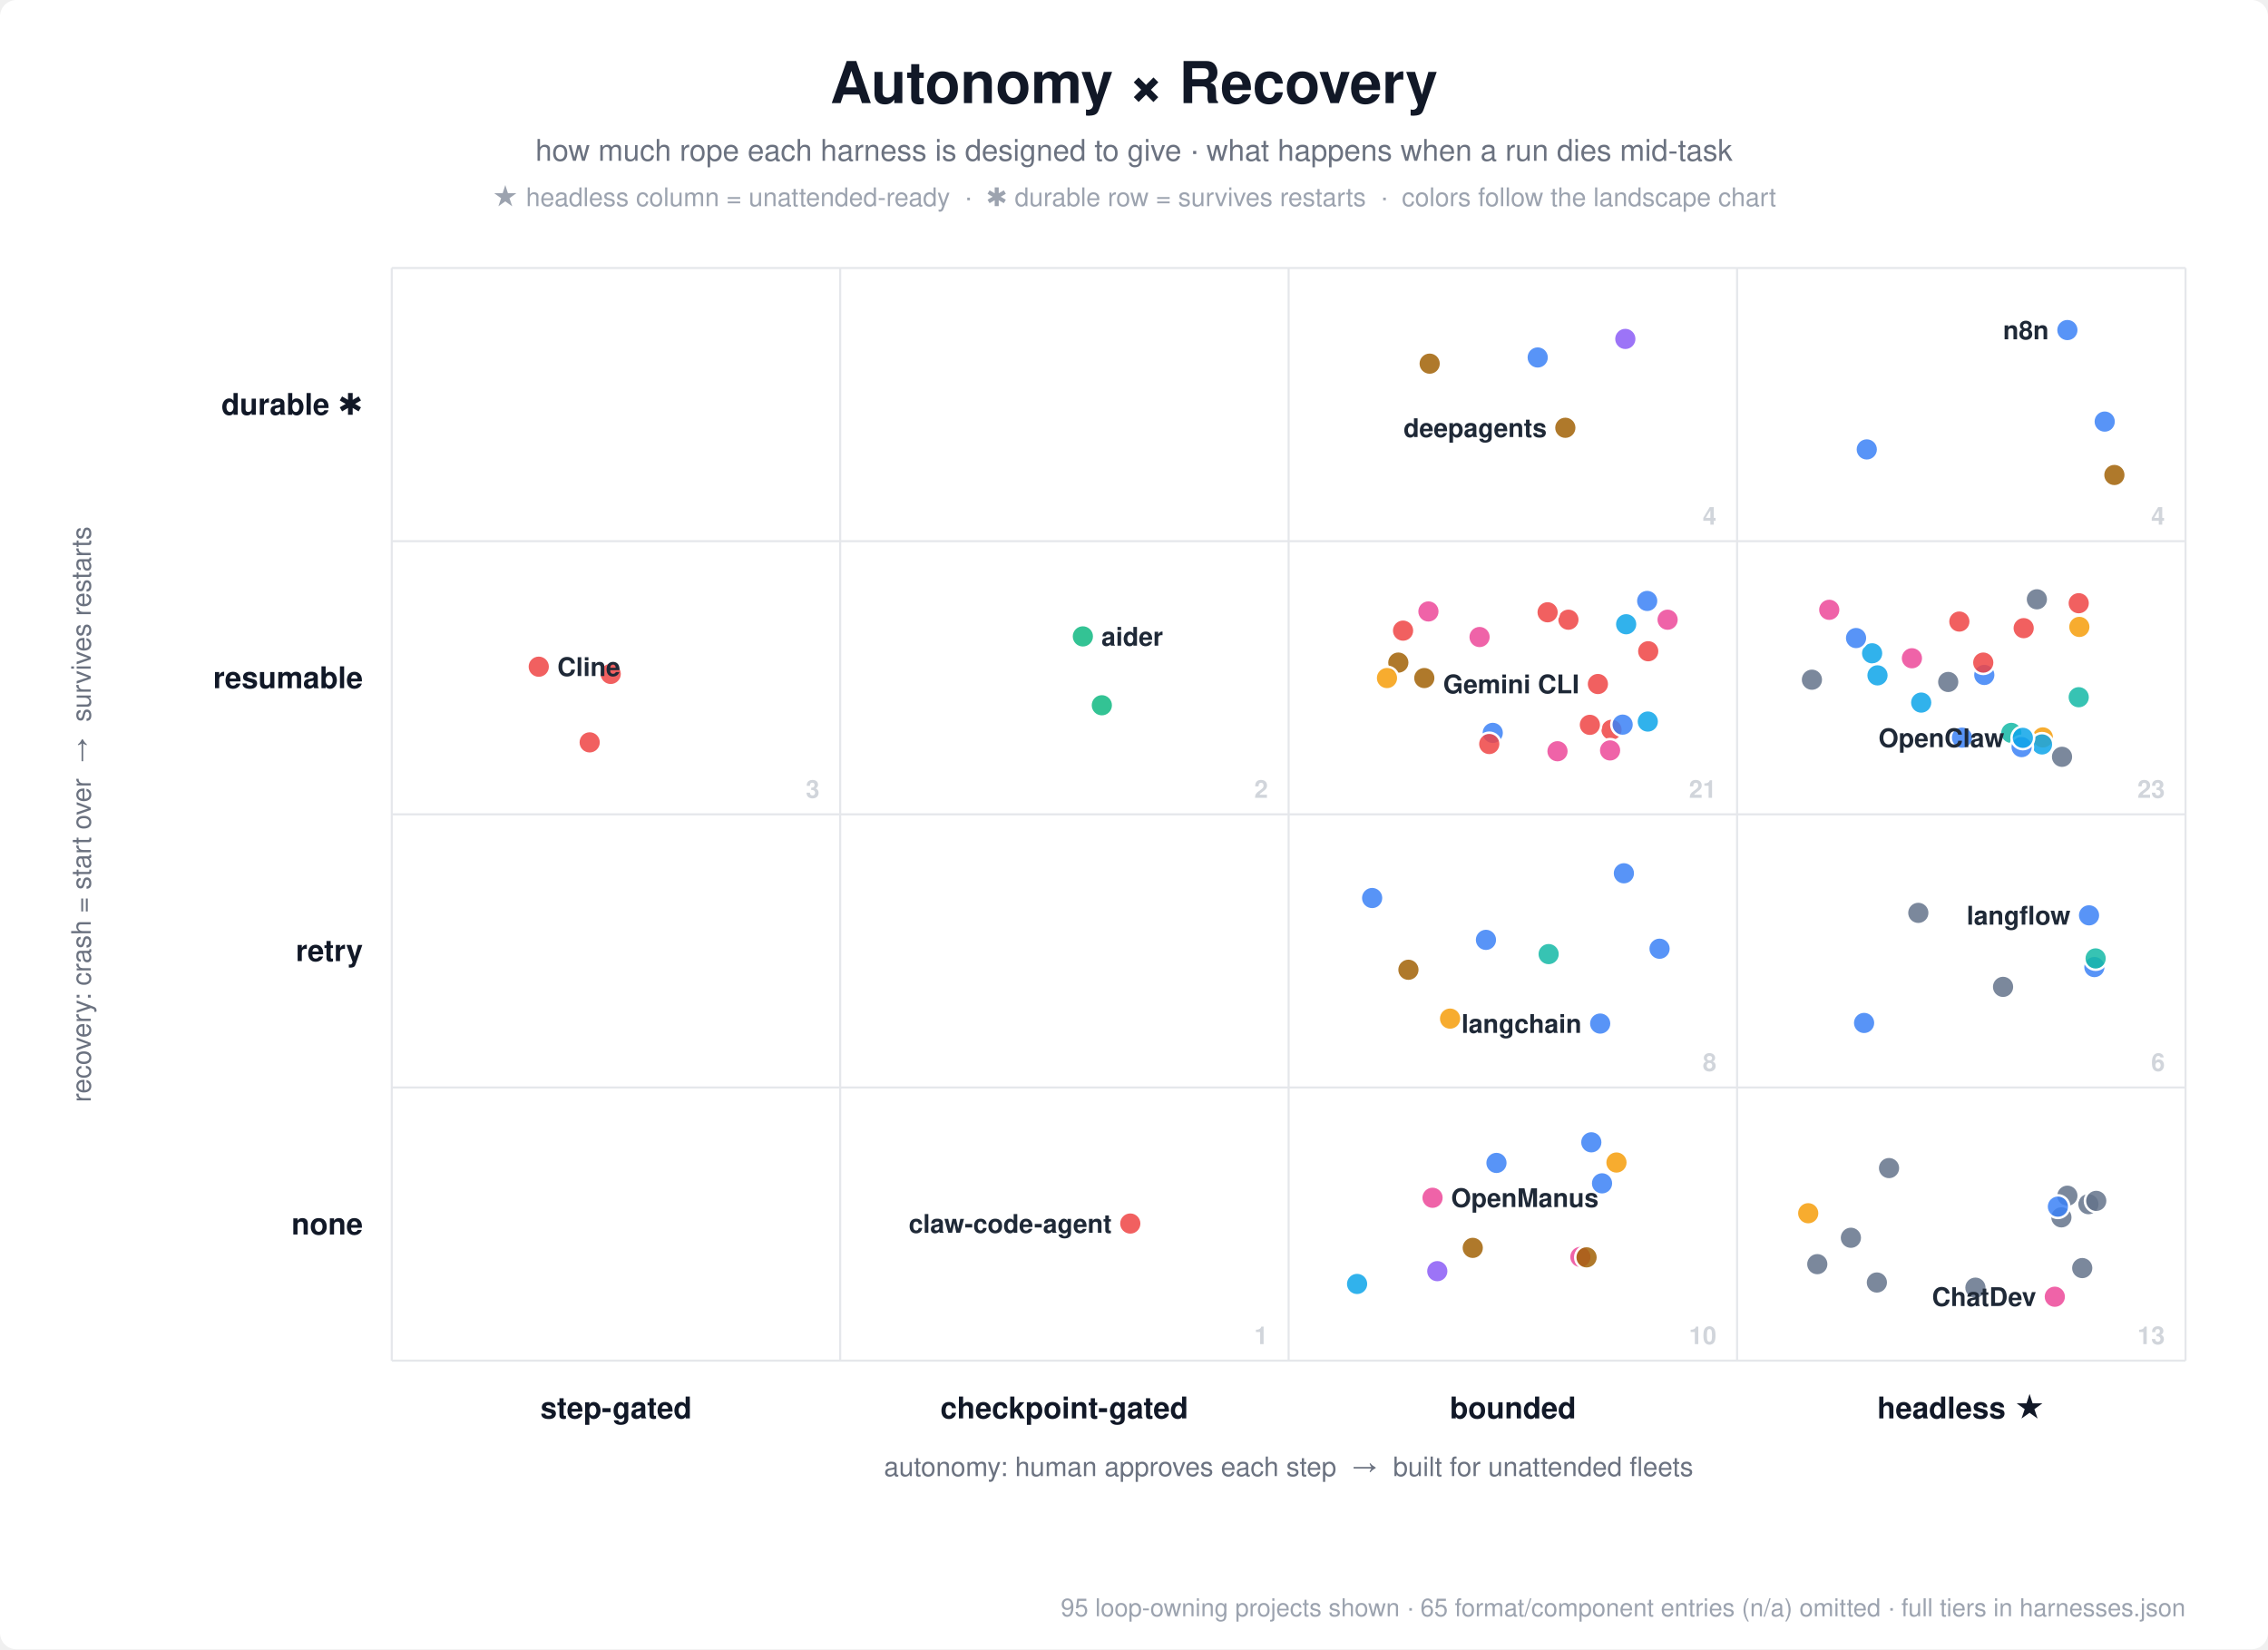
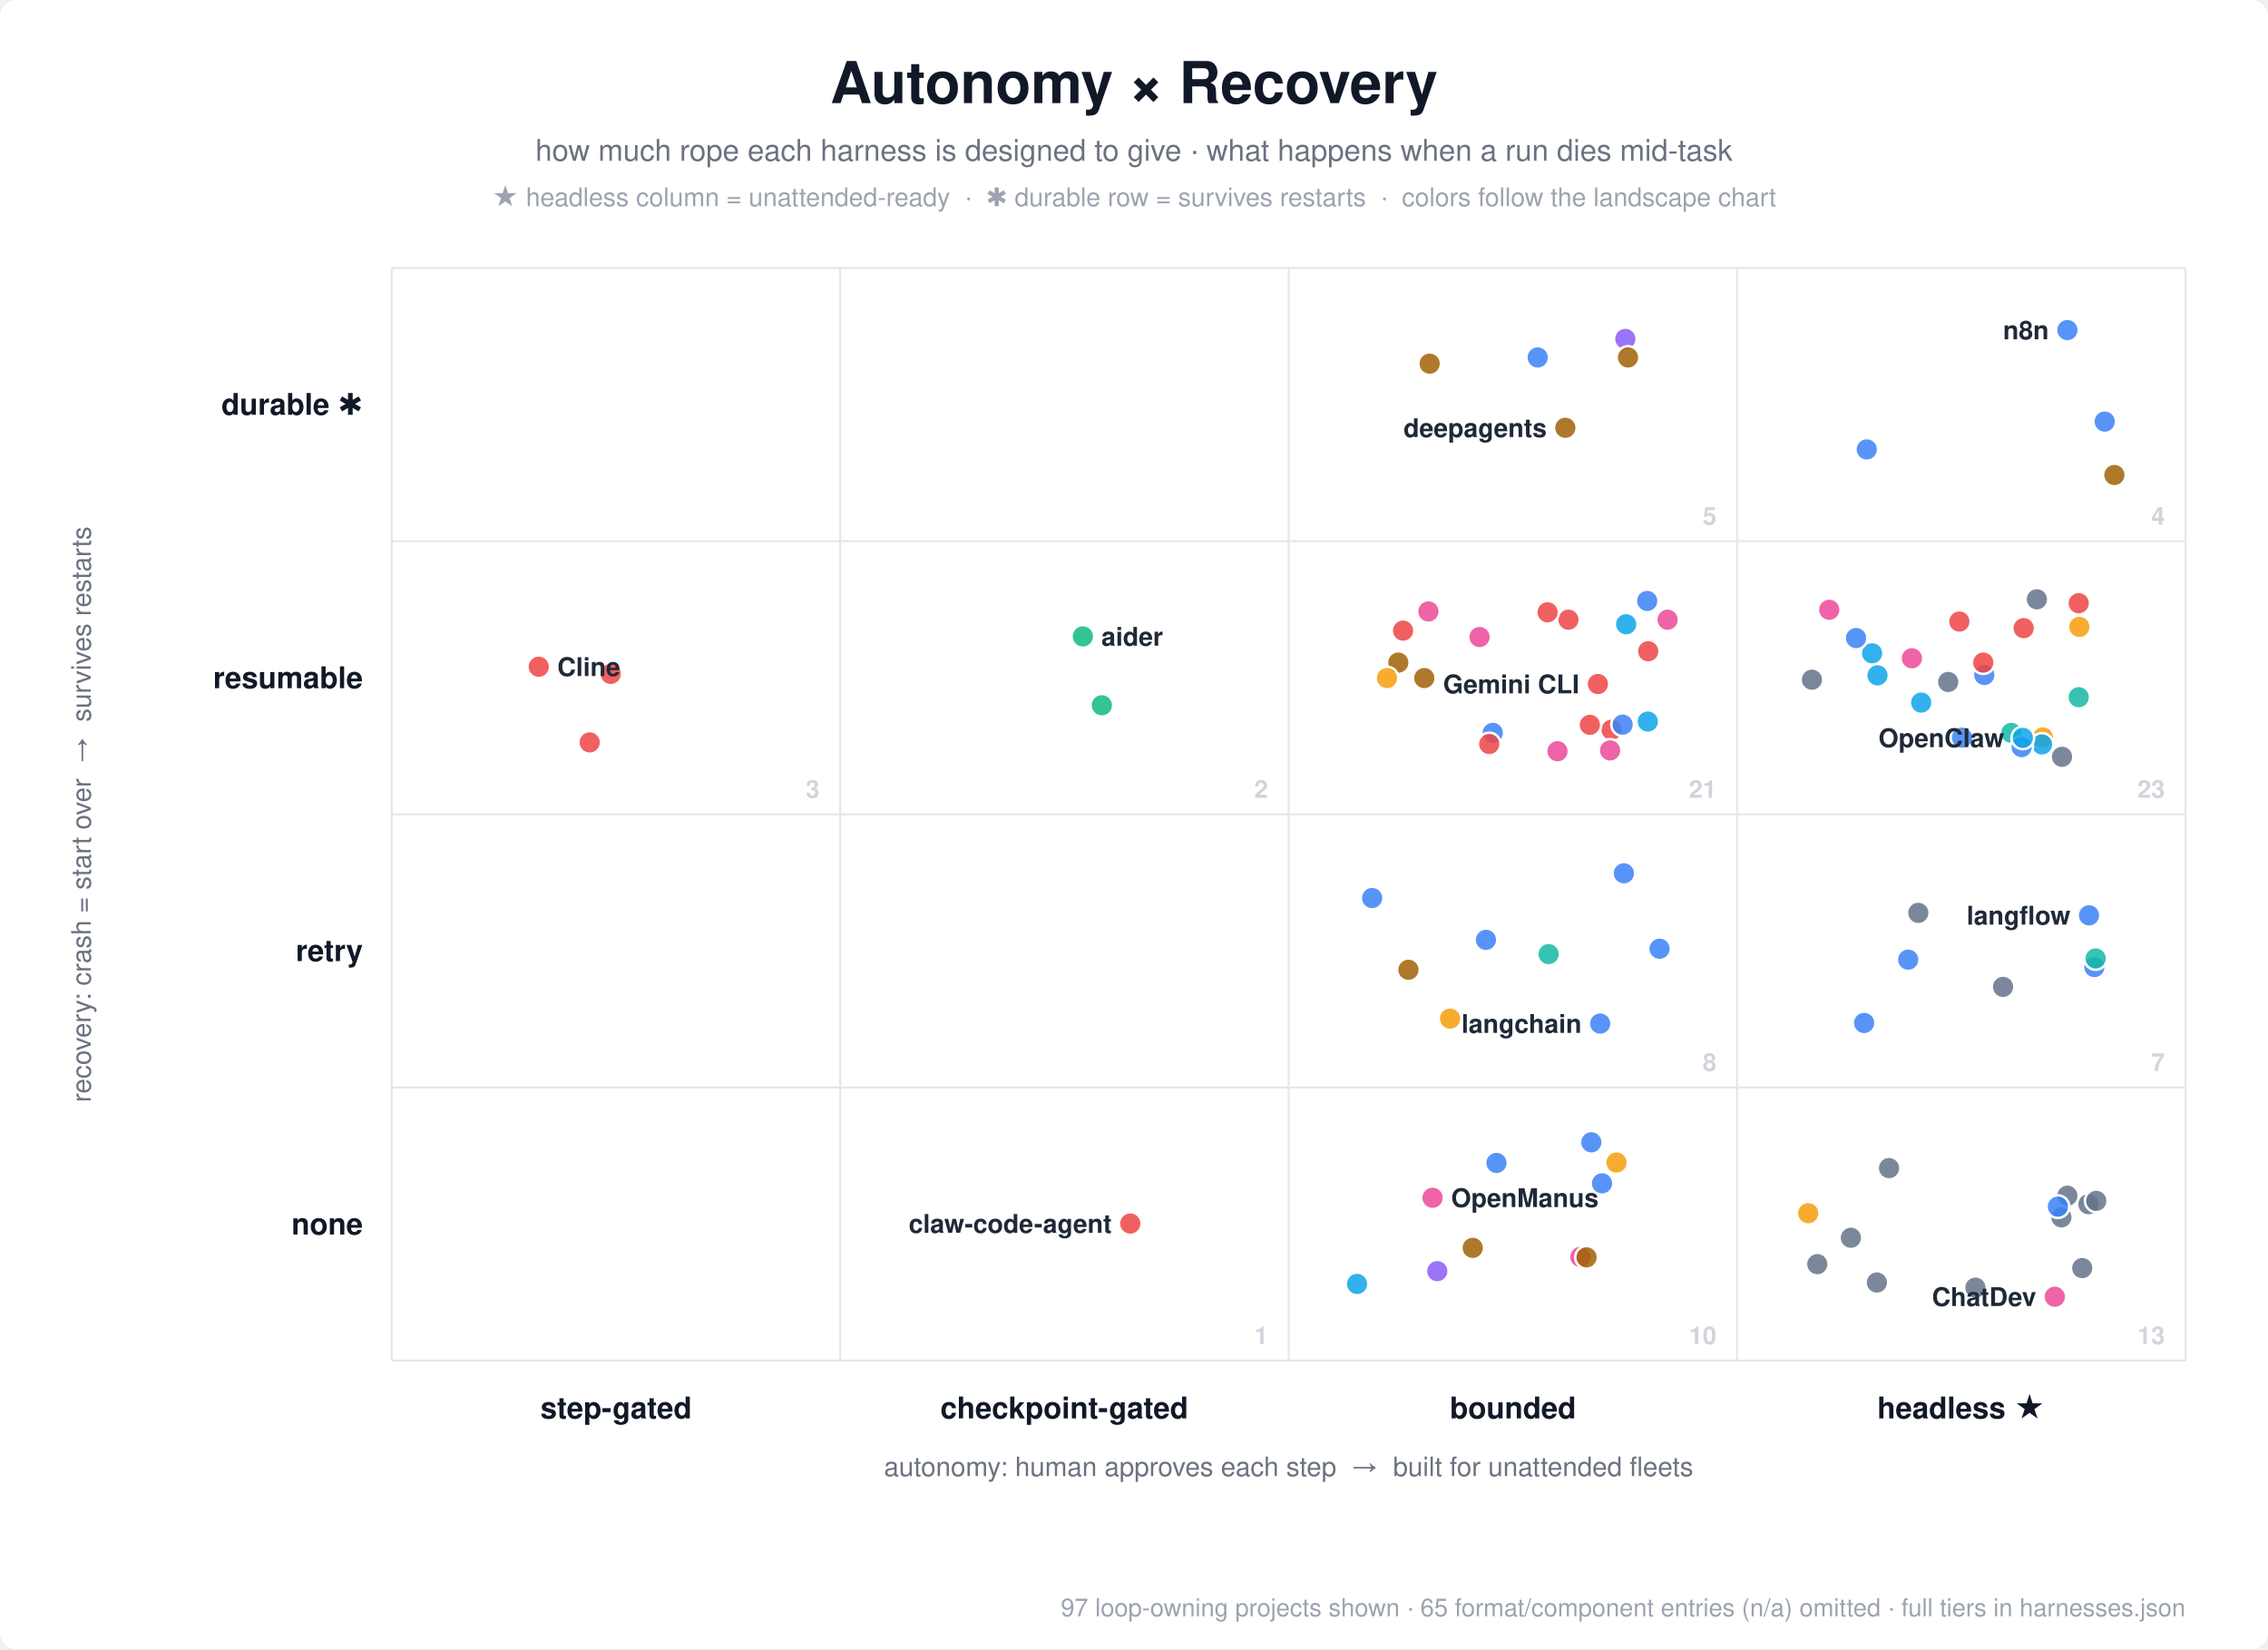
<svg xmlns="http://www.w3.org/2000/svg" viewBox="0 0 1100 800" font-family="-apple-system, 'Segoe UI', Helvetica, Arial, sans-serif">
  <rect width="1100" height="800" fill="#ffffff" rx="8" />
  <text x="550.0" y="50" text-anchor="middle" font-size="28" font-weight="700" fill="#111827">Autonomy × Recovery</text>
  <text x="550.0" y="78" text-anchor="middle" font-size="14.5" fill="#6b7280">how much rope each harness is designed to give · what happens when a run dies mid-task</text>
  <text x="550.0" y="100" text-anchor="middle" font-size="12.5" fill="#9ca3af">★ headless column = unattended-ready  ·  ✱ durable row = survives restarts  ·  colors follow the landscape chart</text>
  <line x1="190.0" y1="130" x2="190.0" y2="660" stroke="#e5e7eb" stroke-width="1" />
  <line x1="407.5" y1="130" x2="407.5" y2="660" stroke="#e5e7eb" stroke-width="1" />
  <line x1="625.0" y1="130" x2="625.0" y2="660" stroke="#e5e7eb" stroke-width="1" />
  <line x1="842.5" y1="130" x2="842.5" y2="660" stroke="#e5e7eb" stroke-width="1" />
  <line x1="1060.0" y1="130" x2="1060.0" y2="660" stroke="#e5e7eb" stroke-width="1" />
  <line x1="190" y1="130.0" x2="1060" y2="130.0" stroke="#e5e7eb" stroke-width="1" />
  <line x1="190" y1="262.5" x2="1060" y2="262.5" stroke="#e5e7eb" stroke-width="1" />
  <line x1="190" y1="395.0" x2="1060" y2="395.0" stroke="#e5e7eb" stroke-width="1" />
  <line x1="190" y1="527.5" x2="1060" y2="527.5" stroke="#e5e7eb" stroke-width="1" />
  <line x1="190" y1="660.0" x2="1060" y2="660.0" stroke="#e5e7eb" stroke-width="1" />
  <text x="298.8" y="688" text-anchor="middle" font-size="14.5" font-weight="600" fill="#111827">step-gated</text>
  <text x="516.2" y="688" text-anchor="middle" font-size="14.5" font-weight="600" fill="#111827">checkpoint-gated</text>
  <text x="733.8" y="688" text-anchor="middle" font-size="14.5" font-weight="600" fill="#111827">bounded</text>
  <text x="951.2" y="688" text-anchor="middle" font-size="14.5" font-weight="600" fill="#111827">headless ★</text>
  <text x="625.0" y="716" text-anchor="middle" font-size="13" fill="#6b7280">autonomy: human approves each step  →  built for unattended fleets</text>
  <text x="176" y="598.8" text-anchor="end" font-size="14.5" font-weight="600" fill="#111827">none</text>
  <text x="176" y="466.2" text-anchor="end" font-size="14.5" font-weight="600" fill="#111827">retry</text>
  <text x="176" y="333.8" text-anchor="end" font-size="14.5" font-weight="600" fill="#111827">resumable</text>
  <text x="176" y="201.2" text-anchor="end" font-size="14.5" font-weight="600" fill="#111827">durable ✱</text>
  <text x="44" y="395" font-size="13" fill="#6b7280" transform="rotate(-90 44 395)" text-anchor="middle">recovery: crash = start over  →  survives restarts</text>
  <text x="832.5" y="652.0" text-anchor="end" font-size="12" fill="#d1d5db" font-weight="700">10</text>
-   <text x="832.5" y="254.5" text-anchor="end" font-size="12" fill="#d1d5db" font-weight="700">4</text>
+   <text x="832.5" y="254.5" text-anchor="end" font-size="12" fill="#d1d5db" font-weight="700">5</text>
  <text x="832.5" y="387.0" text-anchor="end" font-size="12" fill="#d1d5db" font-weight="700">21</text>
  <text x="397.5" y="387.0" text-anchor="end" font-size="12" fill="#d1d5db" font-weight="700">3</text>
  <text x="1050.0" y="387.0" text-anchor="end" font-size="12" fill="#d1d5db" font-weight="700">23</text>
  <text x="615.0" y="652.0" text-anchor="end" font-size="12" fill="#d1d5db" font-weight="700">1</text>
  <text x="832.5" y="519.5" text-anchor="end" font-size="12" fill="#d1d5db" font-weight="700">8</text>
  <text x="1050.0" y="652.0" text-anchor="end" font-size="12" fill="#d1d5db" font-weight="700">13</text>
  <text x="1050.0" y="254.5" text-anchor="end" font-size="12" fill="#d1d5db" font-weight="700">4</text>
-   <text x="1050.0" y="519.5" text-anchor="end" font-size="12" fill="#d1d5db" font-weight="700">6</text>
+   <text x="1050.0" y="519.5" text-anchor="end" font-size="12" fill="#d1d5db" font-weight="700">7</text>
  <text x="615.0" y="387.0" text-anchor="end" font-size="12" fill="#d1d5db" font-weight="700">2</text>
  <circle cx="958.1" cy="624.6" r="5.5" fill="#64748b" fill-opacity="0.85" stroke="#ffffff" stroke-width="1.2" />
  <circle cx="931.8" cy="340.8" r="5.5" fill="#0ea5e9" fill-opacity="0.85" stroke="#ffffff" stroke-width="1.2" />
  <circle cx="916.2" cy="566.6" r="5.5" fill="#64748b" fill-opacity="0.85" stroke="#ffffff" stroke-width="1.2" />
  <circle cx="897.7" cy="600.4" r="5.5" fill="#64748b" fill-opacity="0.85" stroke="#ffffff" stroke-width="1.2" />
  <circle cx="703.3" cy="494.1" r="5.5" fill="#f59e0b" fill-opacity="0.85" stroke="#ffffff" stroke-width="1.2" />
  <circle cx="1009.9" cy="615.1" r="5.5" fill="#64748b" fill-opacity="0.85" stroke="#ffffff" stroke-width="1.2" />
  <circle cx="781.6" cy="354.0" r="5.5" fill="#ef4444" fill-opacity="0.85" stroke="#ffffff" stroke-width="1.2" />
  <circle cx="725.8" cy="564.1" r="5.5" fill="#3b82f6" fill-opacity="0.85" stroke="#ffffff" stroke-width="1.2" />
  <circle cx="887.2" cy="295.8" r="5.5" fill="#ec4899" fill-opacity="0.85" stroke="#ffffff" stroke-width="1.2" />
  <circle cx="971.5" cy="478.7" r="5.5" fill="#64748b" fill-opacity="0.85" stroke="#ffffff" stroke-width="1.2" />
  <circle cx="784.0" cy="563.9" r="5.5" fill="#f59e0b" fill-opacity="0.85" stroke="#ffffff" stroke-width="1.2" />
  <circle cx="975.5" cy="355.5" r="5.5" fill="#14b8a6" fill-opacity="0.85" stroke="#ffffff" stroke-width="1.2" />
  <circle cx="777.0" cy="574.0" r="5.5" fill="#3b82f6" fill-opacity="0.85" stroke="#ffffff" stroke-width="1.2" />
  <circle cx="881.4" cy="613.2" r="5.5" fill="#64748b" fill-opacity="0.85" stroke="#ffffff" stroke-width="1.2" />
  <circle cx="697.1" cy="616.6" r="5.5" fill="#8b5cf6" fill-opacity="0.85" stroke="#ffffff" stroke-width="1.2" />
  <circle cx="877.0" cy="588.5" r="5.5" fill="#f59e0b" fill-opacity="0.85" stroke="#ffffff" stroke-width="1.2" />
  <circle cx="548.2" cy="593.5" r="5.5" fill="#ef4444" fill-opacity="0.85" stroke="#ffffff" stroke-width="1.2" />
  <circle cx="788.3" cy="164.4" r="5.5" fill="#8b5cf6" fill-opacity="0.85" stroke="#ffffff" stroke-width="1.2" />
  <circle cx="714.3" cy="605.3" r="5.5" fill="#a16207" fill-opacity="0.85" stroke="#ffffff" stroke-width="1.2" />
  <circle cx="878.8" cy="329.7" r="5.5" fill="#64748b" fill-opacity="0.85" stroke="#ffffff" stroke-width="1.2" />
  <circle cx="1012.9" cy="584.1" r="5.5" fill="#64748b" fill-opacity="0.85" stroke="#ffffff" stroke-width="1.2" />
  <circle cx="910.3" cy="622.1" r="5.5" fill="#64748b" fill-opacity="0.85" stroke="#ffffff" stroke-width="1.2" />
  <circle cx="930.4" cy="442.8" r="5.5" fill="#64748b" fill-opacity="0.85" stroke="#ffffff" stroke-width="1.2" />
  <circle cx="1016.7" cy="582.5" r="5.5" fill="#64748b" fill-opacity="0.85" stroke="#ffffff" stroke-width="1.2" />
  <circle cx="658.2" cy="622.8" r="5.5" fill="#0ea5e9" fill-opacity="0.85" stroke="#ffffff" stroke-width="1.2" />
+   <circle cx="789.6" cy="173.4" r="5.5" fill="#a16207" fill-opacity="0.85" stroke="#ffffff" stroke-width="1.2" />
  <circle cx="1002.7" cy="580.0" r="5.5" fill="#64748b" fill-opacity="0.85" stroke="#ffffff" stroke-width="1.2" />
  <circle cx="1000.1" cy="367.1" r="5.5" fill="#64748b" fill-opacity="0.85" stroke="#ffffff" stroke-width="1.2" />
  <circle cx="798.9" cy="291.5" r="5.5" fill="#3b82f6" fill-opacity="0.85" stroke="#ffffff" stroke-width="1.2" />
  <circle cx="678.2" cy="321.4" r="5.5" fill="#a16207" fill-opacity="0.85" stroke="#ffffff" stroke-width="1.2" />
  <circle cx="999.8" cy="590.5" r="5.5" fill="#64748b" fill-opacity="0.85" stroke="#ffffff" stroke-width="1.2" />
  <circle cx="787.6" cy="423.6" r="5.5" fill="#3b82f6" fill-opacity="0.85" stroke="#ffffff" stroke-width="1.2" />
  <circle cx="998.1" cy="585.3" r="5.5" fill="#3b82f6" fill-opacity="0.85" stroke="#ffffff" stroke-width="1.2" />
  <circle cx="1025.5" cy="230.4" r="5.5" fill="#a16207" fill-opacity="0.85" stroke="#ffffff" stroke-width="1.2" />
  <circle cx="987.9" cy="290.7" r="5.5" fill="#64748b" fill-opacity="0.85" stroke="#ffffff" stroke-width="1.2" />
  <circle cx="690.8" cy="328.9" r="5.5" fill="#a16207" fill-opacity="0.85" stroke="#ffffff" stroke-width="1.2" />
  <circle cx="724.0" cy="355.5" r="5.5" fill="#3b82f6" fill-opacity="0.85" stroke="#ffffff" stroke-width="1.2" />
  <circle cx="990.8" cy="357.7" r="5.5" fill="#f59e0b" fill-opacity="0.85" stroke="#ffffff" stroke-width="1.2" />
  <circle cx="1015.8" cy="469.1" r="5.5" fill="#3b82f6" fill-opacity="0.85" stroke="#ffffff" stroke-width="1.2" />
  <circle cx="672.7" cy="328.9" r="5.5" fill="#f59e0b" fill-opacity="0.85" stroke="#ffffff" stroke-width="1.2" />
  <circle cx="1016.4" cy="464.9" r="5.5" fill="#14b8a6" fill-opacity="0.85" stroke="#ffffff" stroke-width="1.2" />
  <circle cx="766.5" cy="609.7" r="5.5" fill="#ec4899" fill-opacity="0.85" stroke="#ffffff" stroke-width="1.2" />
  <circle cx="808.8" cy="300.6" r="5.5" fill="#ec4899" fill-opacity="0.85" stroke="#ffffff" stroke-width="1.2" />
  <circle cx="717.6" cy="309.0" r="5.5" fill="#ec4899" fill-opacity="0.85" stroke="#ffffff" stroke-width="1.2" />
  <circle cx="951.6" cy="357.8" r="5.5" fill="#3b82f6" fill-opacity="0.85" stroke="#ffffff" stroke-width="1.2" />
  <circle cx="799.2" cy="350.0" r="5.5" fill="#0ea5e9" fill-opacity="0.85" stroke="#ffffff" stroke-width="1.2" />
  <circle cx="944.9" cy="330.8" r="5.5" fill="#64748b" fill-opacity="0.85" stroke="#ffffff" stroke-width="1.2" />
  <circle cx="788.7" cy="302.8" r="5.5" fill="#0ea5e9" fill-opacity="0.85" stroke="#ffffff" stroke-width="1.2" />
  <circle cx="990.4" cy="361.1" r="5.5" fill="#0ea5e9" fill-opacity="0.85" stroke="#ffffff" stroke-width="1.2" />
  <circle cx="693.4" cy="176.4" r="5.5" fill="#a16207" fill-opacity="0.85" stroke="#ffffff" stroke-width="1.2" />
  <circle cx="1008.5" cy="304.1" r="5.5" fill="#f59e0b" fill-opacity="0.85" stroke="#ffffff" stroke-width="1.2" />
  <circle cx="962.4" cy="327.4" r="5.5" fill="#3b82f6" fill-opacity="0.85" stroke="#ffffff" stroke-width="1.2" />
  <circle cx="980.5" cy="362.4" r="5.5" fill="#3b82f6" fill-opacity="0.85" stroke="#ffffff" stroke-width="1.2" />
  <circle cx="771.8" cy="554.1" r="5.5" fill="#3b82f6" fill-opacity="0.85" stroke="#ffffff" stroke-width="1.2" />
  <circle cx="905.4" cy="218.0" r="5.5" fill="#3b82f6" fill-opacity="0.85" stroke="#ffffff" stroke-width="1.2" />
  <circle cx="296.2" cy="326.9" r="5.5" fill="#ef4444" fill-opacity="0.85" stroke="#ffffff" stroke-width="1.2" />
  <circle cx="722.3" cy="360.9" r="5.5" fill="#ef4444" fill-opacity="0.85" stroke="#ffffff" stroke-width="1.2" />
  <circle cx="683.1" cy="470.4" r="5.5" fill="#a16207" fill-opacity="0.85" stroke="#ffffff" stroke-width="1.2" />
  <circle cx="961.9" cy="321.4" r="5.5" fill="#ef4444" fill-opacity="0.85" stroke="#ffffff" stroke-width="1.2" />
  <circle cx="286.0" cy="360.1" r="5.5" fill="#ef4444" fill-opacity="0.85" stroke="#ffffff" stroke-width="1.2" />
  <circle cx="799.4" cy="315.9" r="5.5" fill="#ef4444" fill-opacity="0.85" stroke="#ffffff" stroke-width="1.2" />
  <circle cx="745.8" cy="173.4" r="5.5" fill="#3b82f6" fill-opacity="0.85" stroke="#ffffff" stroke-width="1.2" />
  <circle cx="760.7" cy="300.6" r="5.5" fill="#ef4444" fill-opacity="0.85" stroke="#ffffff" stroke-width="1.2" />
  <circle cx="759.2" cy="207.5" r="5.5" fill="#a16207" fill-opacity="0.85" stroke="#ffffff" stroke-width="1.2" />
  <circle cx="720.7" cy="455.9" r="5.5" fill="#3b82f6" fill-opacity="0.85" stroke="#ffffff" stroke-width="1.2" />
  <circle cx="692.8" cy="296.6" r="5.5" fill="#ec4899" fill-opacity="0.85" stroke="#ffffff" stroke-width="1.2" />
  <circle cx="769.5" cy="609.9" r="5.5" fill="#a16207" fill-opacity="0.85" stroke="#ffffff" stroke-width="1.2" />
  <circle cx="751.1" cy="462.8" r="5.5" fill="#14b8a6" fill-opacity="0.85" stroke="#ffffff" stroke-width="1.2" />
  <circle cx="996.6" cy="629.0" r="5.5" fill="#ec4899" fill-opacity="0.85" stroke="#ffffff" stroke-width="1.2" />
  <circle cx="534.4" cy="342.1" r="5.5" fill="#10b981" fill-opacity="0.85" stroke="#ffffff" stroke-width="1.2" />
  <circle cx="908.0" cy="316.9" r="5.5" fill="#0ea5e9" fill-opacity="0.85" stroke="#ffffff" stroke-width="1.2" />
  <circle cx="1020.8" cy="204.5" r="5.5" fill="#3b82f6" fill-opacity="0.85" stroke="#ffffff" stroke-width="1.2" />
  <circle cx="787.0" cy="351.5" r="5.5" fill="#3b82f6" fill-opacity="0.85" stroke="#ffffff" stroke-width="1.2" />
  <circle cx="525.2" cy="308.7" r="5.5" fill="#10b981" fill-opacity="0.85" stroke="#ffffff" stroke-width="1.2" />
  <circle cx="665.5" cy="435.6" r="5.5" fill="#3b82f6" fill-opacity="0.85" stroke="#ffffff" stroke-width="1.2" />
  <circle cx="1008.2" cy="292.6" r="5.5" fill="#ef4444" fill-opacity="0.85" stroke="#ffffff" stroke-width="1.2" />
+   <circle cx="925.5" cy="465.5" r="5.5" fill="#3b82f6" fill-opacity="0.85" stroke="#ffffff" stroke-width="1.2" />
  <circle cx="780.9" cy="364.0" r="5.5" fill="#ec4899" fill-opacity="0.85" stroke="#ffffff" stroke-width="1.2" />
  <circle cx="694.8" cy="581.0" r="5.5" fill="#ec4899" fill-opacity="0.85" stroke="#ffffff" stroke-width="1.2" />
  <circle cx="755.4" cy="364.4" r="5.5" fill="#ec4899" fill-opacity="0.85" stroke="#ffffff" stroke-width="1.2" />
  <circle cx="261.3" cy="323.4" r="5.5" fill="#ef4444" fill-opacity="0.85" stroke="#ffffff" stroke-width="1.2" />
  <circle cx="680.5" cy="305.9" r="5.5" fill="#ef4444" fill-opacity="0.85" stroke="#ffffff" stroke-width="1.2" />
  <circle cx="927.3" cy="319.3" r="5.5" fill="#ec4899" fill-opacity="0.85" stroke="#ffffff" stroke-width="1.2" />
  <circle cx="1008.2" cy="338.2" r="5.5" fill="#14b8a6" fill-opacity="0.85" stroke="#ffffff" stroke-width="1.2" />
  <circle cx="950.3" cy="301.5" r="5.5" fill="#ef4444" fill-opacity="0.85" stroke="#ffffff" stroke-width="1.2" />
  <circle cx="771.1" cy="351.6" r="5.5" fill="#ef4444" fill-opacity="0.85" stroke="#ffffff" stroke-width="1.2" />
  <circle cx="750.6" cy="297.0" r="5.5" fill="#ef4444" fill-opacity="0.85" stroke="#ffffff" stroke-width="1.2" />
  <circle cx="775.0" cy="331.8" r="5.5" fill="#ef4444" fill-opacity="0.85" stroke="#ffffff" stroke-width="1.2" />
  <circle cx="804.9" cy="460.2" r="5.5" fill="#3b82f6" fill-opacity="0.85" stroke="#ffffff" stroke-width="1.2" />
  <circle cx="776.1" cy="496.5" r="5.5" fill="#3b82f6" fill-opacity="0.85" stroke="#ffffff" stroke-width="1.2" />
  <circle cx="904.1" cy="496.2" r="5.5" fill="#3b82f6" fill-opacity="0.85" stroke="#ffffff" stroke-width="1.2" />
  <circle cx="1013.2" cy="444.0" r="5.5" fill="#3b82f6" fill-opacity="0.85" stroke="#ffffff" stroke-width="1.2" />
  <circle cx="900.2" cy="309.5" r="5.5" fill="#3b82f6" fill-opacity="0.85" stroke="#ffffff" stroke-width="1.2" />
  <circle cx="981.5" cy="304.7" r="5.5" fill="#ef4444" fill-opacity="0.85" stroke="#ffffff" stroke-width="1.2" />
  <circle cx="1002.7" cy="160.1" r="5.5" fill="#3b82f6" fill-opacity="0.85" stroke="#ffffff" stroke-width="1.2" />
  <circle cx="910.6" cy="327.6" r="5.5" fill="#0ea5e9" fill-opacity="0.85" stroke="#ffffff" stroke-width="1.2" />
  <circle cx="981.1" cy="357.9" r="5.5" fill="#0ea5e9" fill-opacity="0.85" stroke="#ffffff" stroke-width="1.2" />
  <text x="703.8" y="585.5" text-anchor="start" font-size="12.5" font-weight="600" fill="#1f2937">OpenManus</text>
  <text x="750.2" y="212.0" text-anchor="end" font-size="12.5" font-weight="600" fill="#1f2937">deepagents</text>
  <text x="766.0" y="336.3" text-anchor="end" font-size="12.5" font-weight="600" fill="#1f2937">Gemini CLI</text>
  <text x="270.3" y="327.9" text-anchor="start" font-size="12.5" font-weight="600" fill="#1f2937">Cline</text>
  <text x="972.1" y="362.4" text-anchor="end" font-size="12.5" font-weight="600" fill="#1f2937">OpenClaw</text>
  <text x="539.2" y="598.0" text-anchor="end" font-size="12.5" font-weight="600" fill="#1f2937">claw-code-agent</text>
  <text x="767.1" y="501.0" text-anchor="end" font-size="12.5" font-weight="600" fill="#1f2937">langchain</text>
  <text x="987.6" y="633.5" text-anchor="end" font-size="12.5" font-weight="600" fill="#1f2937">ChatDev</text>
  <text x="993.7" y="164.6" text-anchor="end" font-size="12.5" font-weight="600" fill="#1f2937">n8n</text>
  <text x="1004.2" y="448.5" text-anchor="end" font-size="12.5" font-weight="600" fill="#1f2937">langflow</text>
  <text x="534.2" y="313.2" text-anchor="start" font-size="12.5" font-weight="600" fill="#1f2937">aider</text>
-   <text x="1060" y="784" text-anchor="end" font-size="12" fill="#9ca3af">95 loop-owning projects shown · 65 format/component entries (n/a) omitted · full tiers in harnesses.json</text>
+   <text x="1060" y="784" text-anchor="end" font-size="12" fill="#9ca3af">97 loop-owning projects shown · 65 format/component entries (n/a) omitted · full tiers in harnesses.json</text>
</svg>
